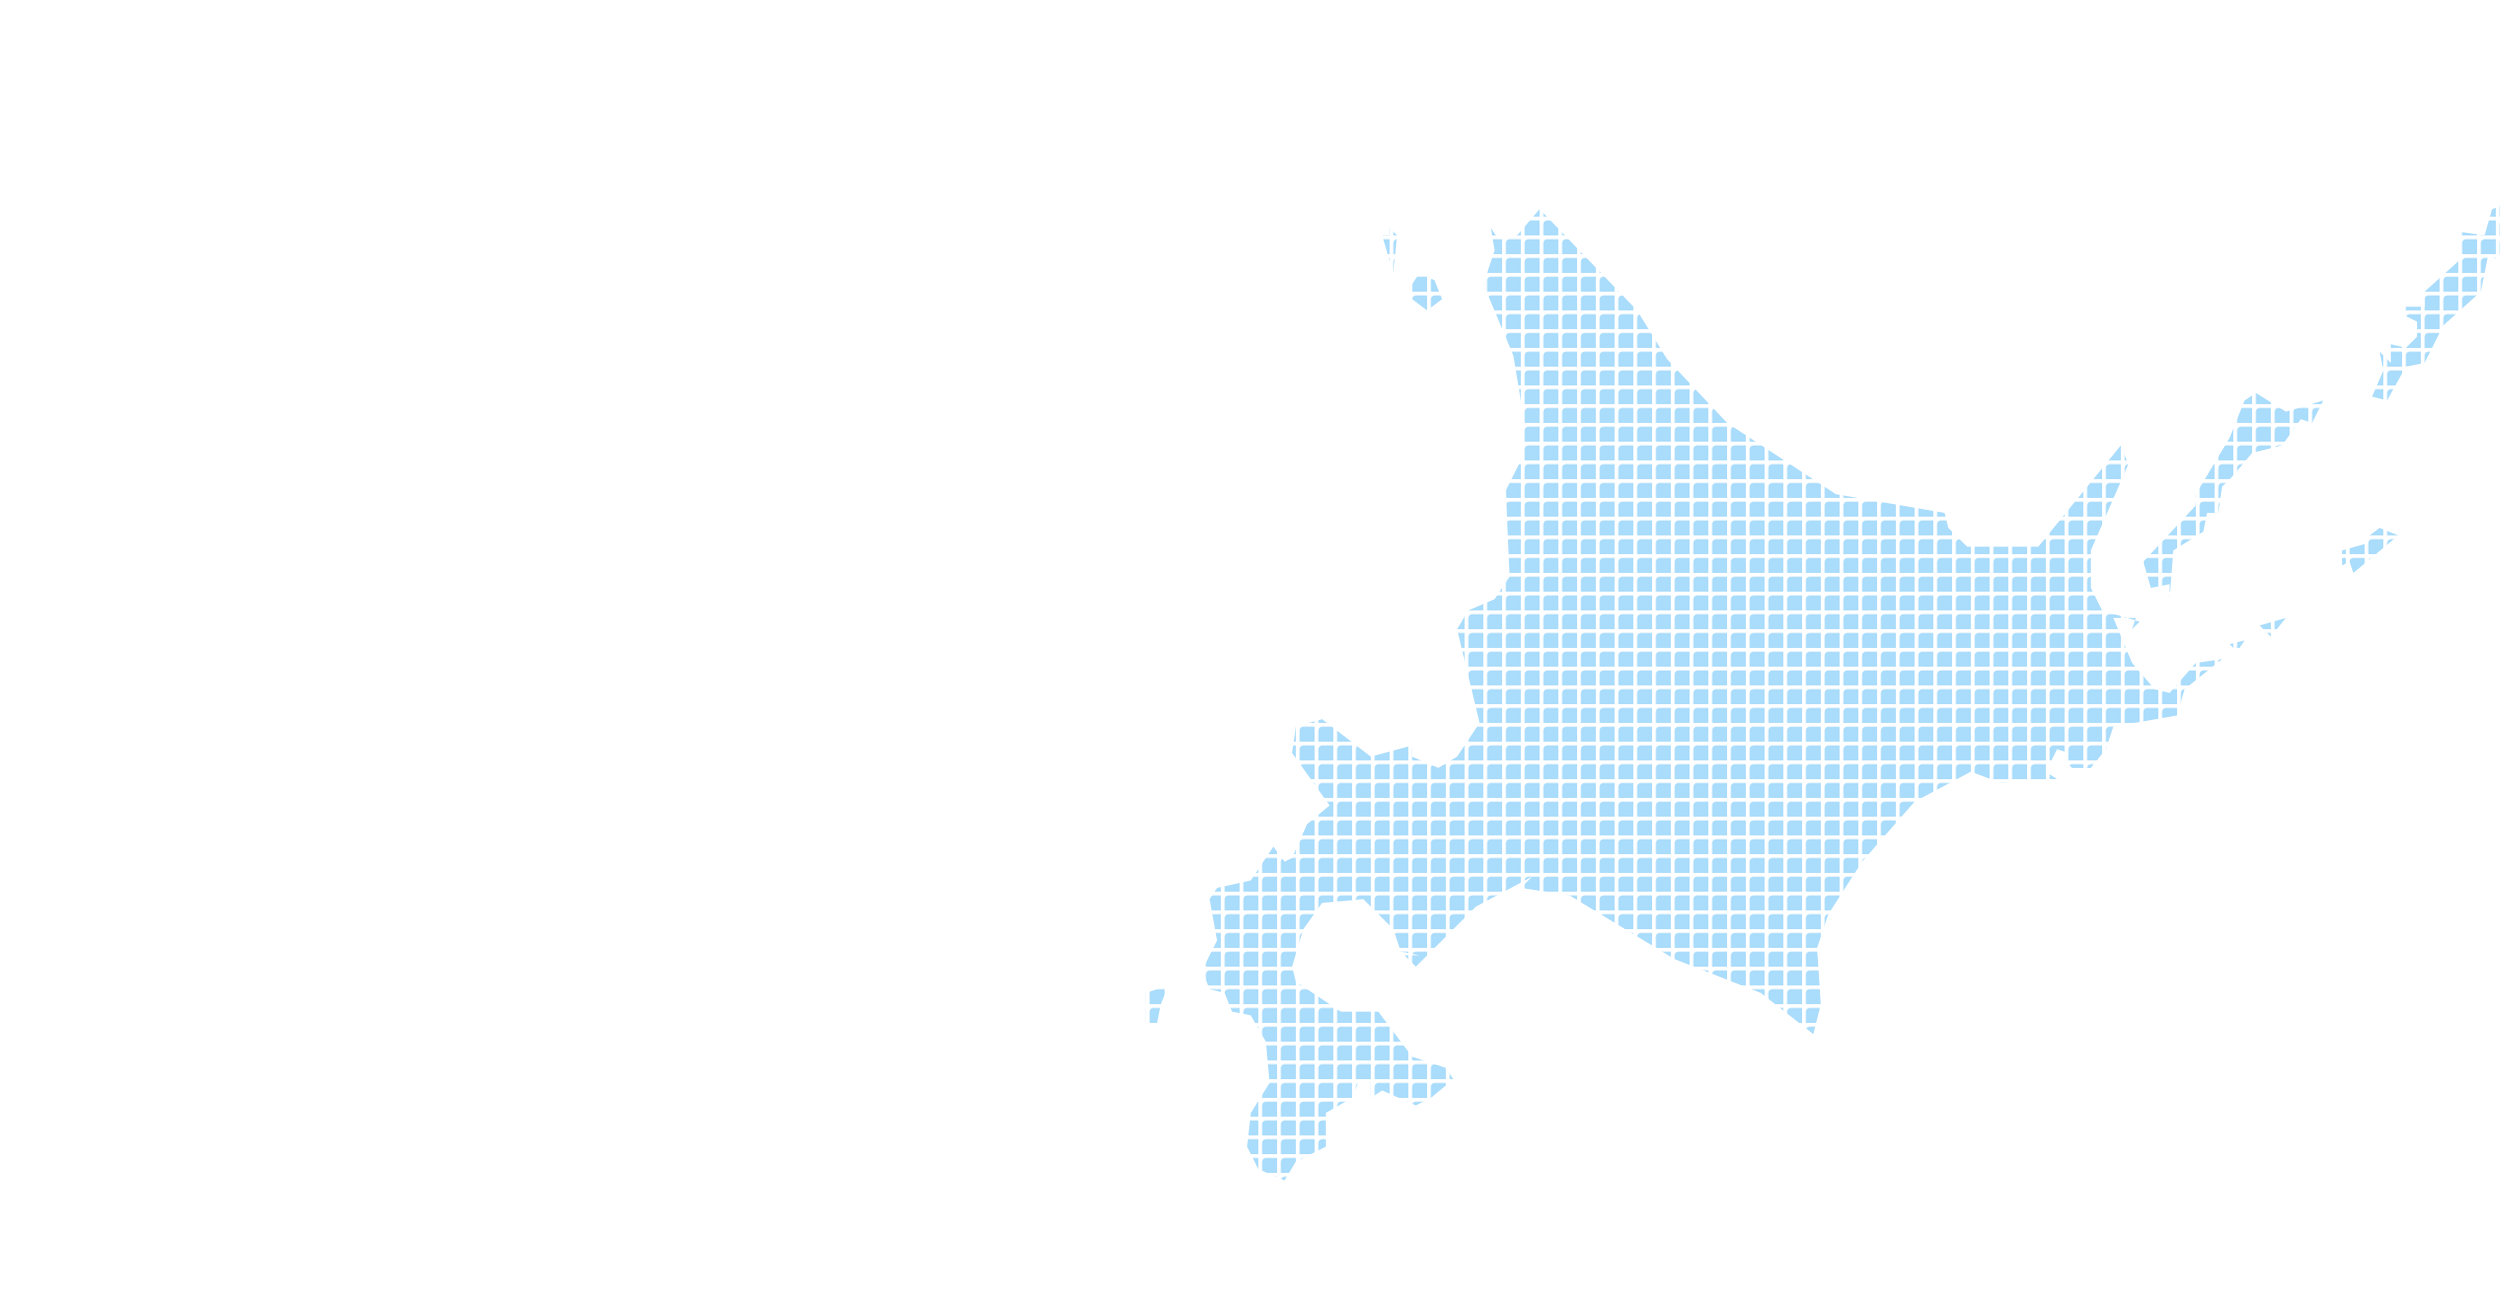
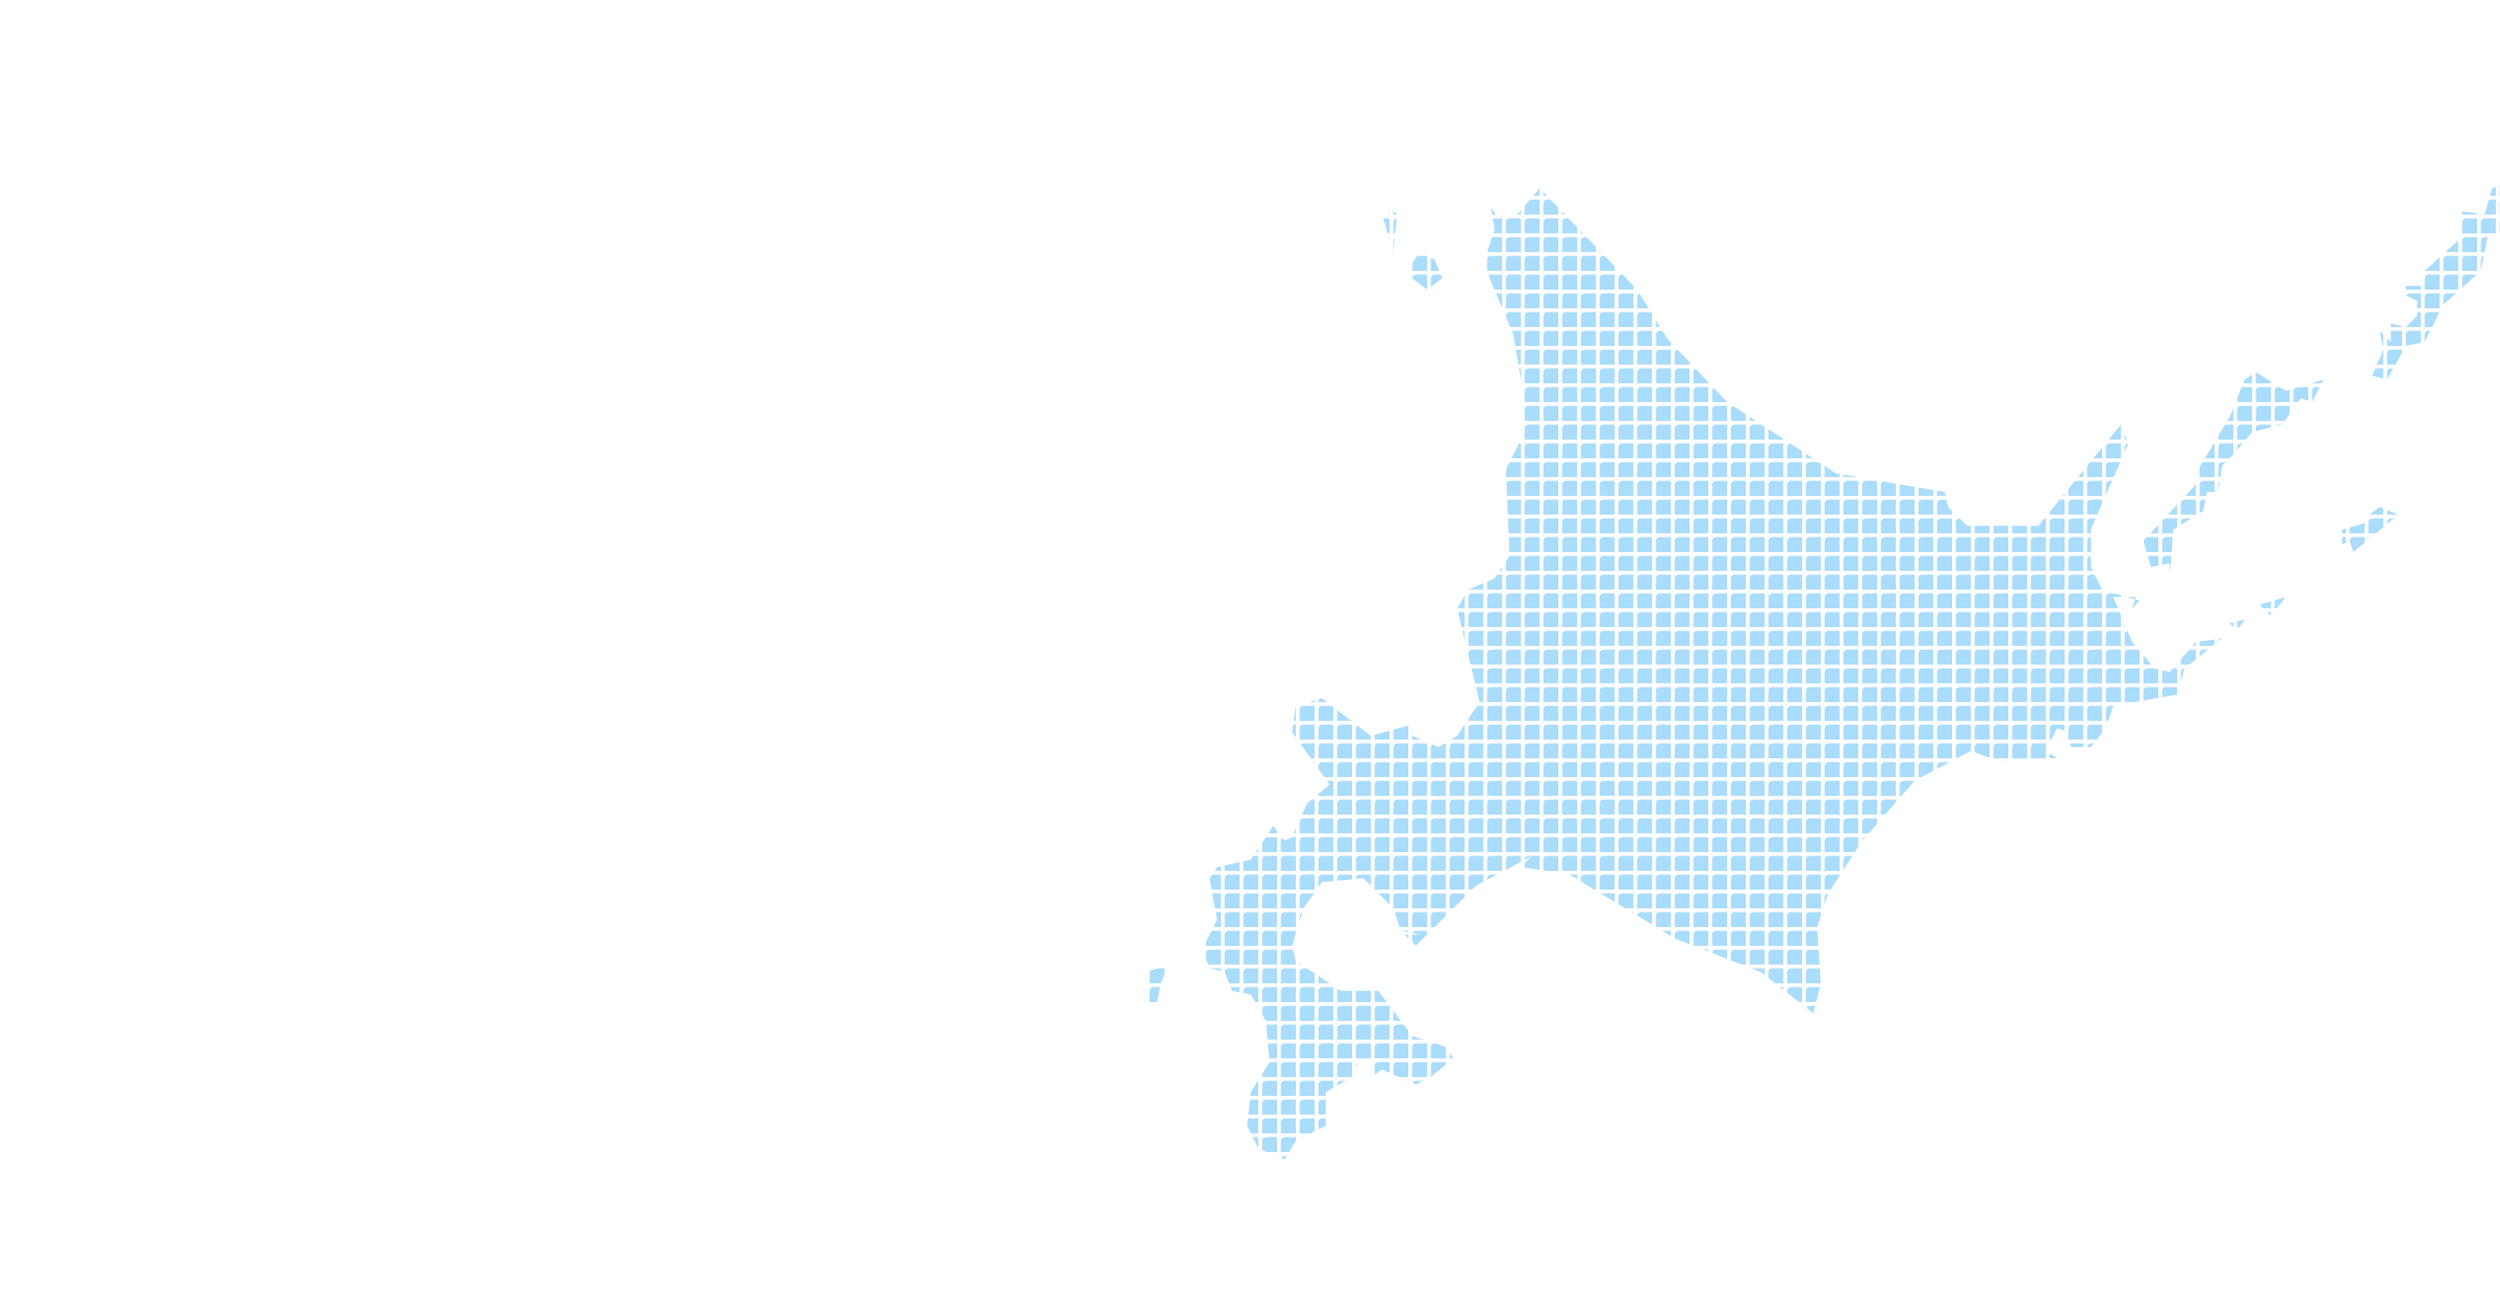
<svg xmlns="http://www.w3.org/2000/svg" viewBox="0 0 1200 630" width="1200" height="630">
  <defs>
    <pattern id="sample" viewBox="0 0 5 5" x="0" y="0" width="5" height="5" patternUnits="userSpaceOnUse">
      <rect x="1" y="1" width="5" height="5" rx="1" ry="1" fill="rgba(135, 206, 250, 0.7)" />
    </pattern>
  </defs>
-   <g transform="translate(550, 50) scale(1.8)">
+   <g transform="translate(550, 40) scale(1.8)">
    <g class="hokkaido prefecture" data-code="1" stroke-linejoin="round" fill="url(#sample)" fill-rule="nonzero">
      <path d="M4,240 L3,245 L0,246 L0,237 L6,235 L4,240 Z M33,261 L32,250 L28,243 L23,242 L21,237 L17,236 L15,231 L19,223 L17,212 L19,209 L28,207 L34,198 L37,202 L39,201 L43,192 L49,187 L39,173 L40,166 L47,164 L60,174 L71,171 L71,174 L78,177 L83,174 L89,165 L83,140 L86,135 L93,132 L97,126 L96,103 L100,95 L101,85 L98,67 L90,48 L93,39 L92,33 L94,36 L99,35 L105,28 L131,55 L139,68 L155,85 L184,104 L213,109 L214,113 L219,118 L238,118 L260,91 L262,96 L252,119 L252,129 L255,135 L265,138 L263,140 L264,137 L258,137 L263,149 L269,156 L273,157 L280,149 L287,148 L277,156 L275,163 L258,166 L256,172 L252,177 L247,177 L245,175 L246,173 L243,172 L240,178 L243,180 L228,181 L220,178 L205,186 L191,202 L182,216 L179,225 L180,240 L178,248 L164,237 L141,228 L113,211 L100,209 L103,206 L88,214 L72,230 L69,227 L73,227 L68,226 L66,220 L58,212 L47,213 L42,220 L39,230 L40,234 L52,242 L62,242 L71,254 L80,257 L82,260 L76,265 L72,267 L63,263 L60,265 L60,261 L57,260 L55,265 L48,269 L48,278 L40,282 L37,287 L30,284 L27,278 L28,269 L33,261 Z M71,48 L73,45 L77,47 L79,52 L75,55 L71,52 L71,48 Z M65,35 L65,33 L67,35 L66,45 L63,35 L65,35 Z M369,17 L367,13 L365,13 L363,17 L365,23 L364,26 L359,28 L357,35 L350,34 L351,41 L341,50 L341,54 L335,54 L335,56 L339,58 L339,62 L336,65 L332,64 L332,69 L329,66 L330,71 L327,78 L331,79 L336,70 L341,69 L346,59 L356,50 L358,40 L363,43 L369,41 L384,24 L397,15 L406,13 L407,10 L404,6 L407,2 L402,0 L396,2 L384,20 L373,22 L369,17 Z M290,99 L295,93 L303,91 L308,84 L311,85 L314,79 L304,82 L296,77 L293,79 L289,89 L280,104 L280,107 L266,122 L268,129 L273,128 L273,132 L274,119 L282,114 L283,109 L286,109 L287,102 L290,99 Z M322,125 L334,115 L329,113 L325,116 L326,117 L319,119 L319,123 L321,122 L322,125 Z M300,142 L304,137 L297,139 L300,142 Z M291,146 L293,143 L289,144 L291,146 Z" />
    </g>
  </g>
</svg>
